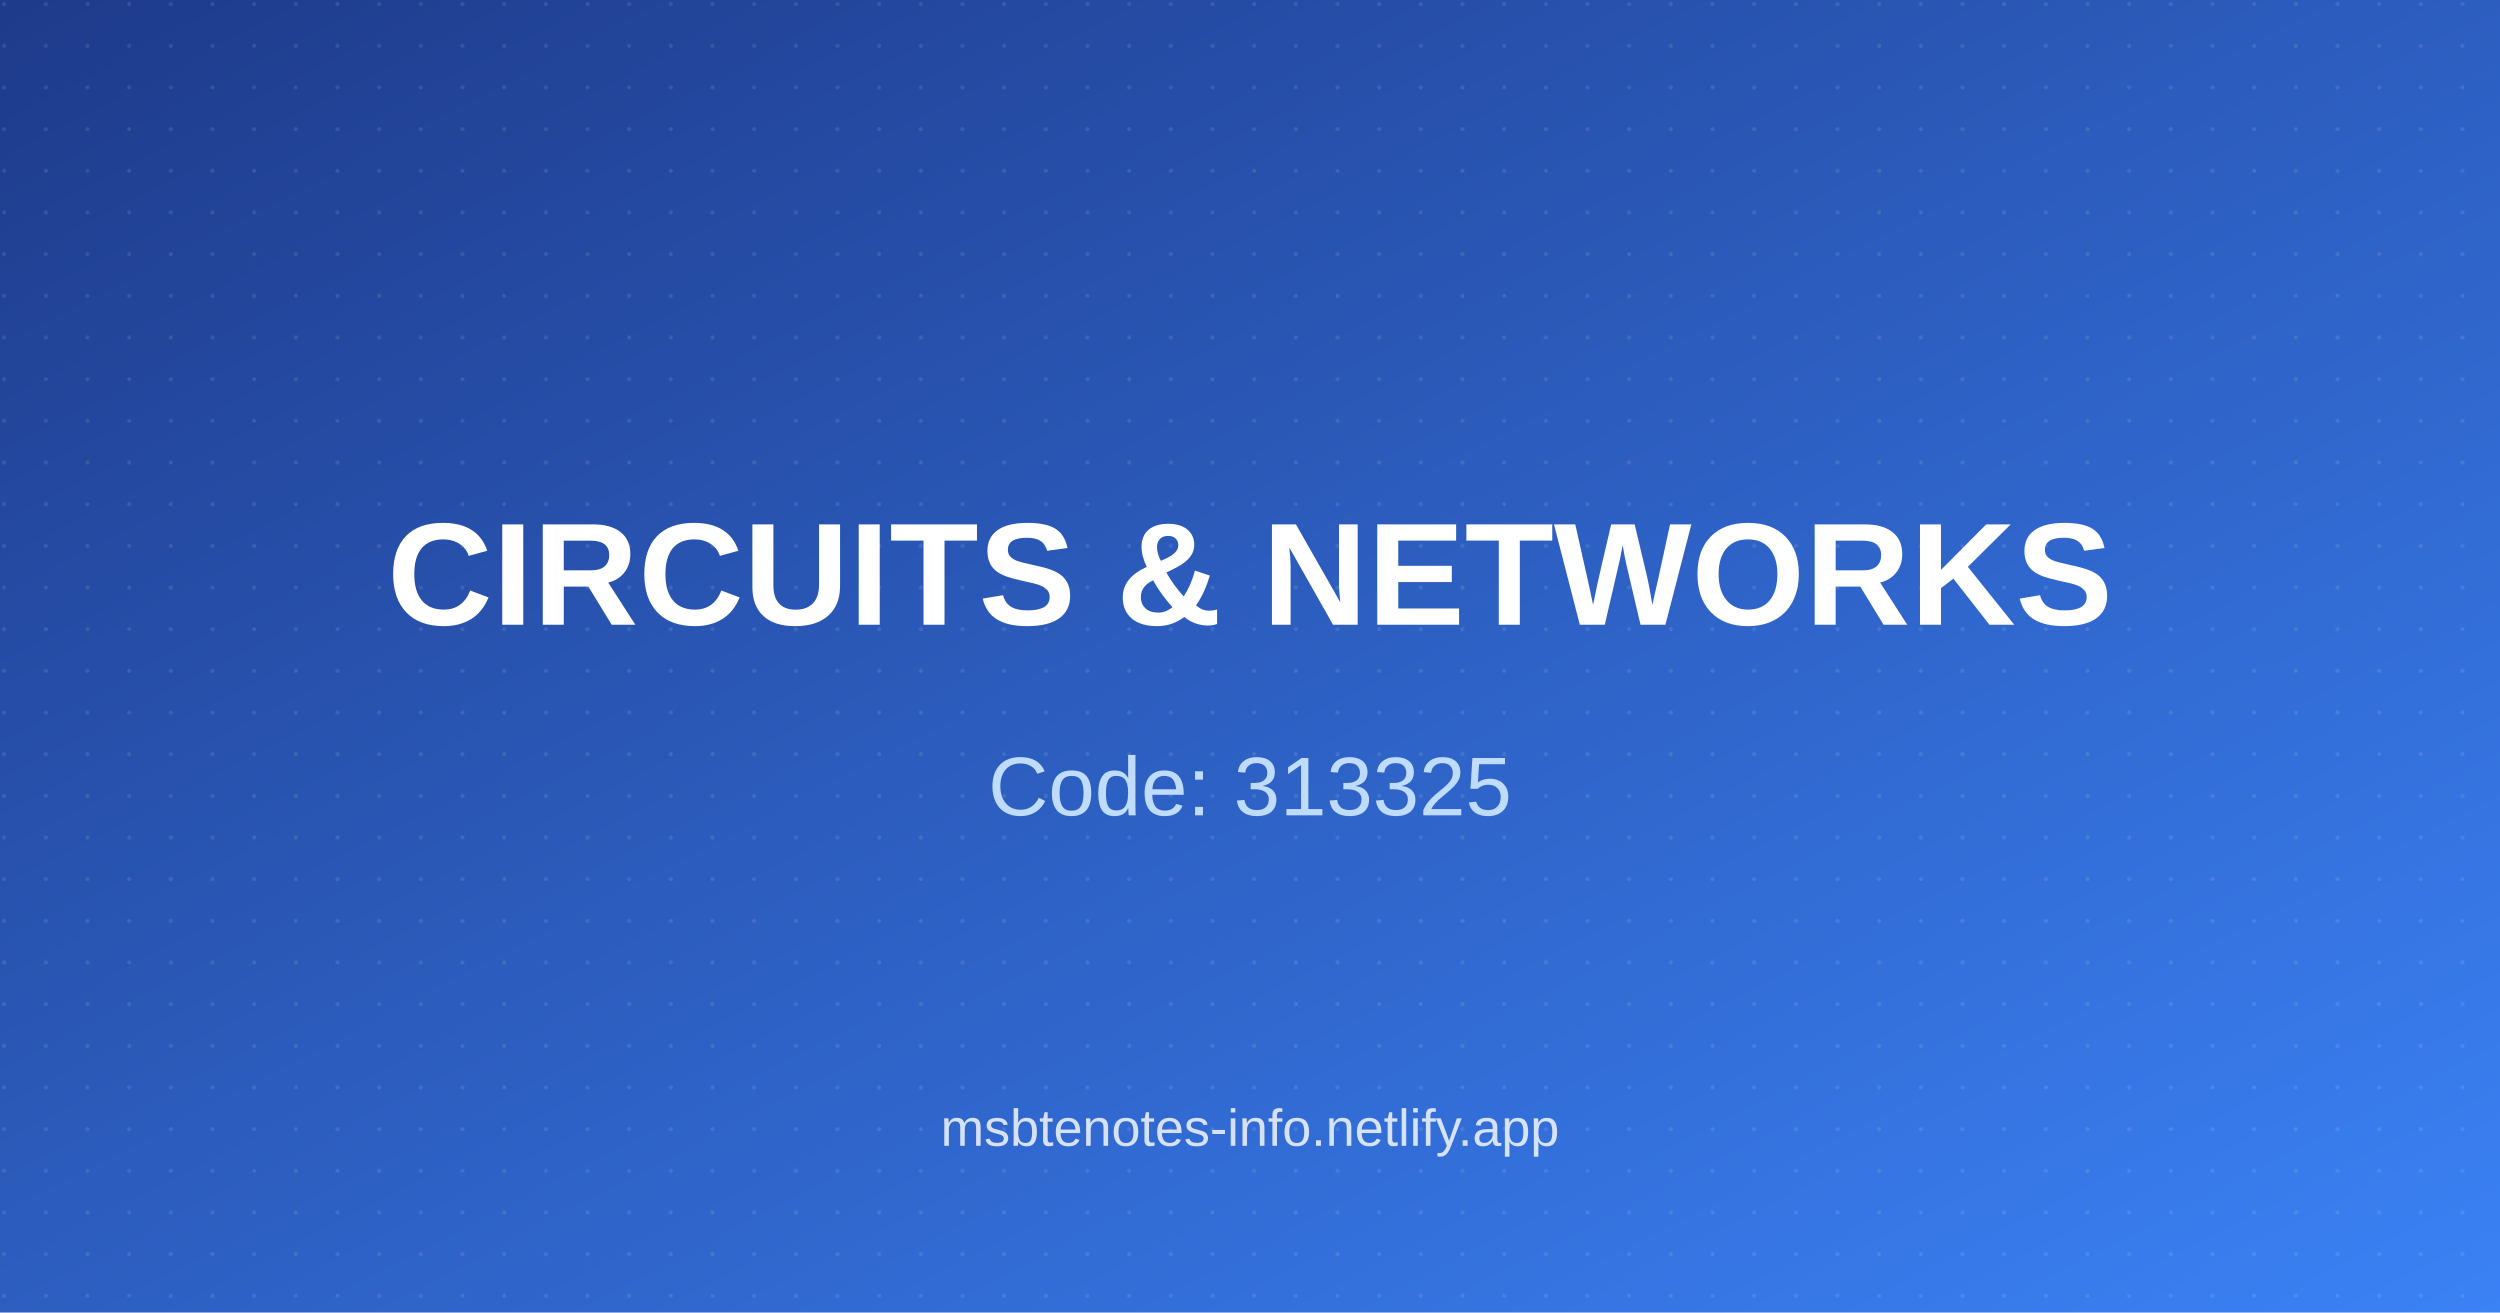
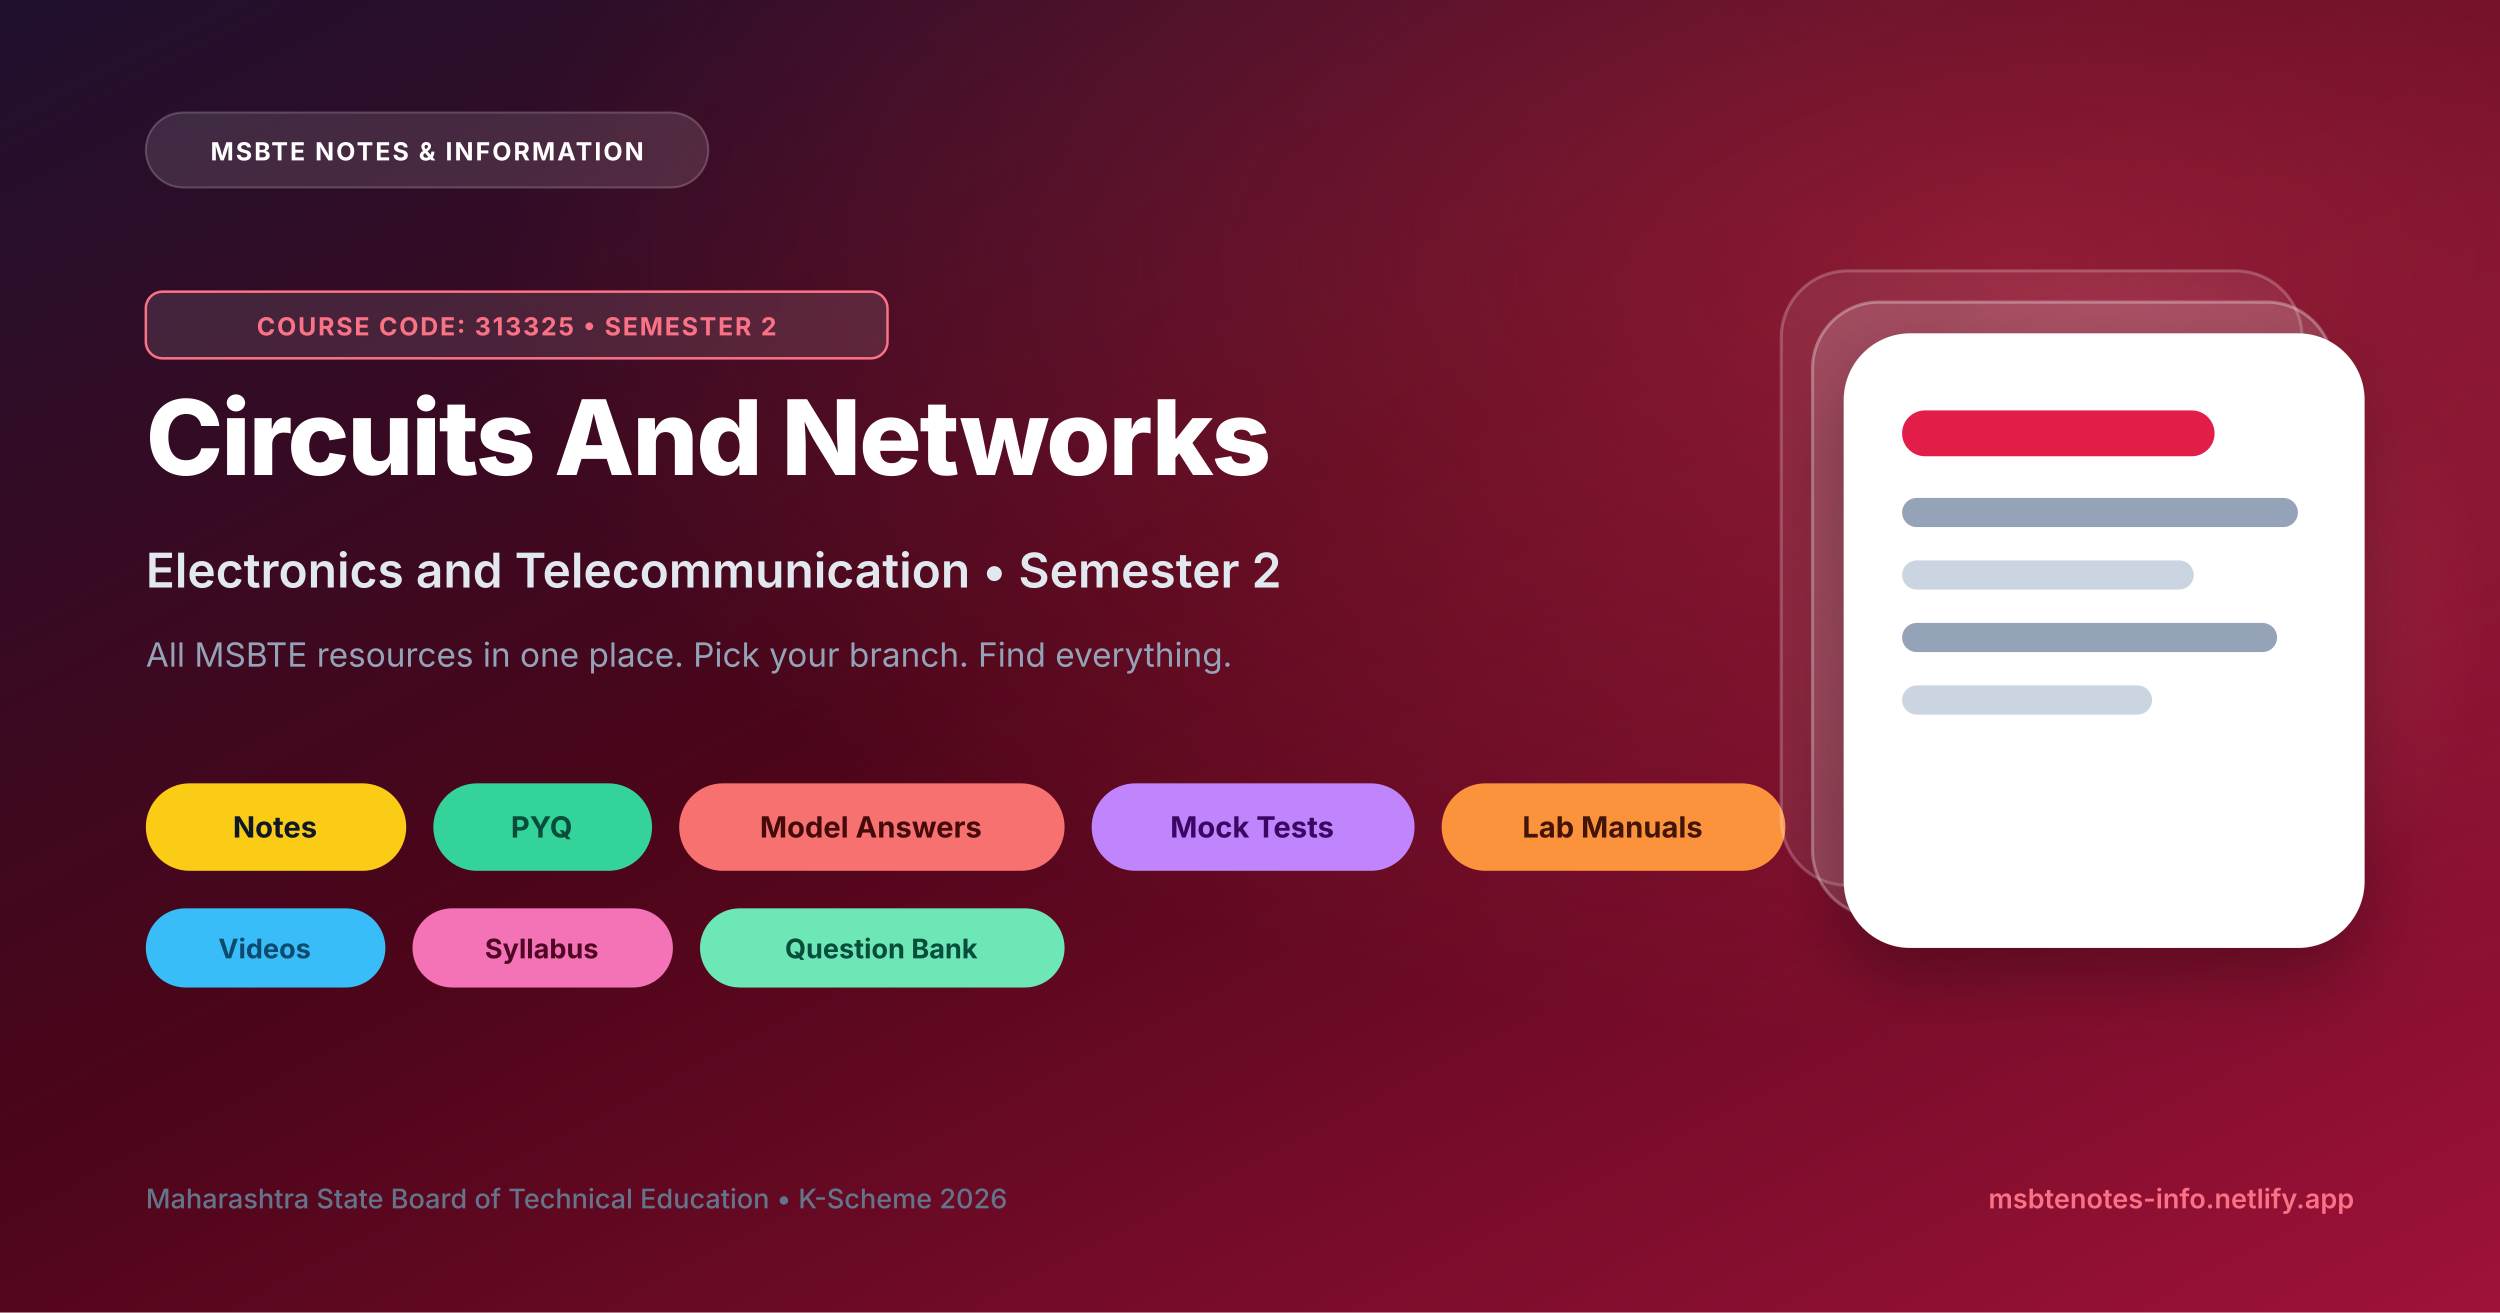
- <svg xmlns="http://www.w3.org/2000/svg" width="1200" height="630">
+ <svg xmlns="http://www.w3.org/2000/svg" width="1200" height="630" viewBox="0 0 1200 630">
  <defs>
-     <linearGradient id="grad1" x1="0%" y1="0%" x2="100%" y2="100%">
-       <stop offset="0%" style="stop-color:#1e3a8a;stop-opacity:1" />
-       <stop offset="100%" style="stop-color:#3b82f6;stop-opacity:1" />
+     <linearGradient id="bgGrad" x1="0%" y1="0%" x2="100%" y2="100%">
+       <stop offset="0%" stop-color="#1f102e" />
+       <stop offset="45%" stop-color="#4c0519" />
+       <stop offset="100%" stop-color="#9f1239" />
    </linearGradient>
-     <pattern id="pattern1" x="0" y="0" width="20" height="20" patternUnits="userSpaceOnUse">
-       <circle cx="2" cy="2" r="1" fill="rgba(255,255,255,0.1)" />
-     </pattern>
+     <radialGradient id="bgGlow" cx="80%" cy="20%" r="60%">
+       <stop offset="0%" stop-color="#f43f5e" stop-opacity="0.38" />
+       <stop offset="100%" stop-color="#f43f5e" stop-opacity="0" />
+     </radialGradient>
+     <radialGradient id="cardGlow" cx="50%" cy="50%" r="50%">
+       <stop offset="0%" stop-color="#fb7185" stop-opacity="0.32" />
+       <stop offset="100%" stop-color="#fb7185" stop-opacity="0" />
+     </radialGradient>
+     <filter id="dropShadow" x="-10%" y="-10%" width="130%" height="130%">
+       <feDropShadow dx="0" dy="14" stdDeviation="18" flood-color="#000000" flood-opacity="0.32" />
+     </filter>
  </defs>
-   <rect width="1200" height="630" fill="url(#grad1)" />
-   <rect width="1200" height="630" fill="url(#pattern1)" />
-   <text x="600" y="280" font-family="Arial, sans-serif" font-weight="bold" font-size="70" fill="white" text-anchor="middle" dominant-baseline="middle">
-     CIRCUITS &amp; NETWORKS
-   </text>
-   <text x="600" y="380" font-family="Arial, sans-serif" font-size="40" fill="#bfdbfe" text-anchor="middle" dominant-baseline="middle">
-     Code: 313325
-   </text>
-   <text x="600" y="550" font-family="Arial, sans-serif" font-size="25" fill="rgba(255,255,255,0.8)" text-anchor="middle">
-     msbtenotes-info.netlify.app
-   </text>
+   <rect width="1200" height="630" fill="url(#bgGrad)" />
+   <rect width="1200" height="630" fill="url(#bgGlow)" />
+   <g transform="translate(70, 54)">
+     <rect width="270" height="36" rx="18" fill="rgba(255, 255, 255, 0.12)" stroke="rgba(255, 255, 255, 0.2)" stroke-width="1" />
+     <text x="135" y="23" font-family="'Segoe UI', Inter, -apple-system, sans-serif" font-size="12" font-weight="700" fill="#ffffff" letter-spacing="0.08em" text-anchor="middle">MSBTE NOTES &amp; INFORMATION</text>
+   </g>
+   <g transform="translate(70, 140)">
+     <rect width="356" height="32" rx="8" fill="rgba(255, 255, 255, 0.1)" stroke="#fb7185" stroke-width="1.2" />
+     <text x="178" y="21" font-family="'Segoe UI', Inter, monospace" font-size="12" font-weight="700" fill="#fb7185" letter-spacing="0.07em" text-anchor="middle">COURSE CODE: 313325 • SEMESTER 2</text>
+     <text x="0" y="88" font-family="'Segoe UI', Inter, -apple-system, sans-serif" font-size="50" font-weight="800" fill="#ffffff" letter-spacing="-0.02em">
+       Circuits And Networks
+     </text>
+     <text x="0" y="142" font-family="'Segoe UI', Inter, -apple-system, sans-serif" font-size="23" font-weight="600" fill="#e2e8f0">
+       Electronics and Telecommunication • Semester 2
+     </text>
+     <text x="0" y="180" font-family="'Segoe UI', Inter, -apple-system, sans-serif" font-size="16" font-weight="400" fill="#94a3b8">
+       All MSBTE resources in one place. Pick your branch. Find everything.
+     </text>
+     <g transform="translate(0, 236)">
+       <g transform="translate(0, 0)">
+         <rect width="125" height="42" rx="21" fill="#facc15" />
+         <text x="62" y="26" font-family="'Segoe UI', Inter, sans-serif" font-size="14" font-weight="700" fill="#0f172a" text-anchor="middle">Notes</text>
+       </g>
+       <g transform="translate(138, 0)">
+         <rect width="105" height="42" rx="21" fill="#34d399" />
+         <text x="52" y="26" font-family="'Segoe UI', Inter, sans-serif" font-size="14" font-weight="700" fill="#064e3b" text-anchor="middle">PYQ</text>
+       </g>
+       <g transform="translate(256, 0)">
+         <rect width="185" height="42" rx="21" fill="#f87171" />
+         <text x="92" y="26" font-family="'Segoe UI', Inter, sans-serif" font-size="14" font-weight="700" fill="#450a0a" text-anchor="middle">Model Answers</text>
+       </g>
+       <g transform="translate(454, 0)">
+         <rect width="155" height="42" rx="21" fill="#c084fc" />
+         <text x="77" y="26" font-family="'Segoe UI', Inter, sans-serif" font-size="14" font-weight="700" fill="#3b0764" text-anchor="middle">Mock Tests</text>
+       </g>
+       <g transform="translate(622, 0)">
+         <rect width="165" height="42" rx="21" fill="#fb923c" />
+         <text x="82" y="26" font-family="'Segoe UI', Inter, sans-serif" font-size="14" font-weight="700" fill="#431407" text-anchor="middle">Lab Manuals</text>
+       </g>
+     </g>
+     <g transform="translate(0, 296)">
+       <g transform="translate(0, 0)">
+         <rect width="115" height="38" rx="19" fill="#38bdf8" />
+         <text x="57" y="24" font-family="'Segoe UI', Inter, sans-serif" font-size="13" font-weight="700" fill="#0c4a6e" text-anchor="middle">Videos</text>
+       </g>
+       <g transform="translate(128, 0)">
+         <rect width="125" height="38" rx="19" fill="#f472b6" />
+         <text x="62" y="24" font-family="'Segoe UI', Inter, sans-serif" font-size="13" font-weight="700" fill="#500724" text-anchor="middle">Syllabus</text>
+       </g>
+       <g transform="translate(266, 0)">
+         <rect width="175" height="38" rx="19" fill="#6ee7b7" />
+         <text x="87" y="24" font-family="'Segoe UI', Inter, sans-serif" font-size="13" font-weight="700" fill="#064e3b" text-anchor="middle">Question Bank</text>
+       </g>
+     </g>
+   </g>
+   <g transform="translate(885, 145)">
+     <circle cx="140" cy="150" r="170" fill="url(#cardGlow)" />
+     <rect x="-30" y="-15" width="250" height="295" rx="32" fill="rgba(255, 255, 255, 0.08)" stroke="rgba(255, 255, 255, 0.22)" stroke-width="1.5" />
+     <rect x="-15" y="0" width="250" height="295" rx="32" fill="rgba(255, 255, 255, 0.16)" stroke="rgba(255, 255, 255, 0.32)" stroke-width="1.5" />
+     <rect x="0" y="15" width="250" height="295" rx="32" fill="#ffffff" filter="url(#dropShadow)" />
+     <rect x="28" y="52" width="150" height="22" rx="11" fill="#e11d48" />
+     <rect x="28" y="94" width="190" height="14" rx="7" fill="#94a3b8" />
+     <rect x="28" y="124" width="140" height="14" rx="7" fill="#cbd5e1" />
+     <rect x="28" y="154" width="180" height="14" rx="7" fill="#94a3b8" />
+     <rect x="28" y="184" width="120" height="14" rx="7" fill="#cbd5e1" />
+   </g>
+   <g transform="translate(70, 580)">
+     <text x="0" y="0" font-family="'Segoe UI', Inter, sans-serif" font-size="13" font-weight="500" fill="#64748b">
+       Maharashtra State Board of Technical Education • K-Scheme 2026
+     </text>
+     <text x="1060" y="0" font-family="'Segoe UI', Inter, sans-serif" font-size="13" font-weight="600" fill="#fb7185" text-anchor="end">
+       msbtenotes-info.netlify.app
+     </text>
+   </g>
</svg>
